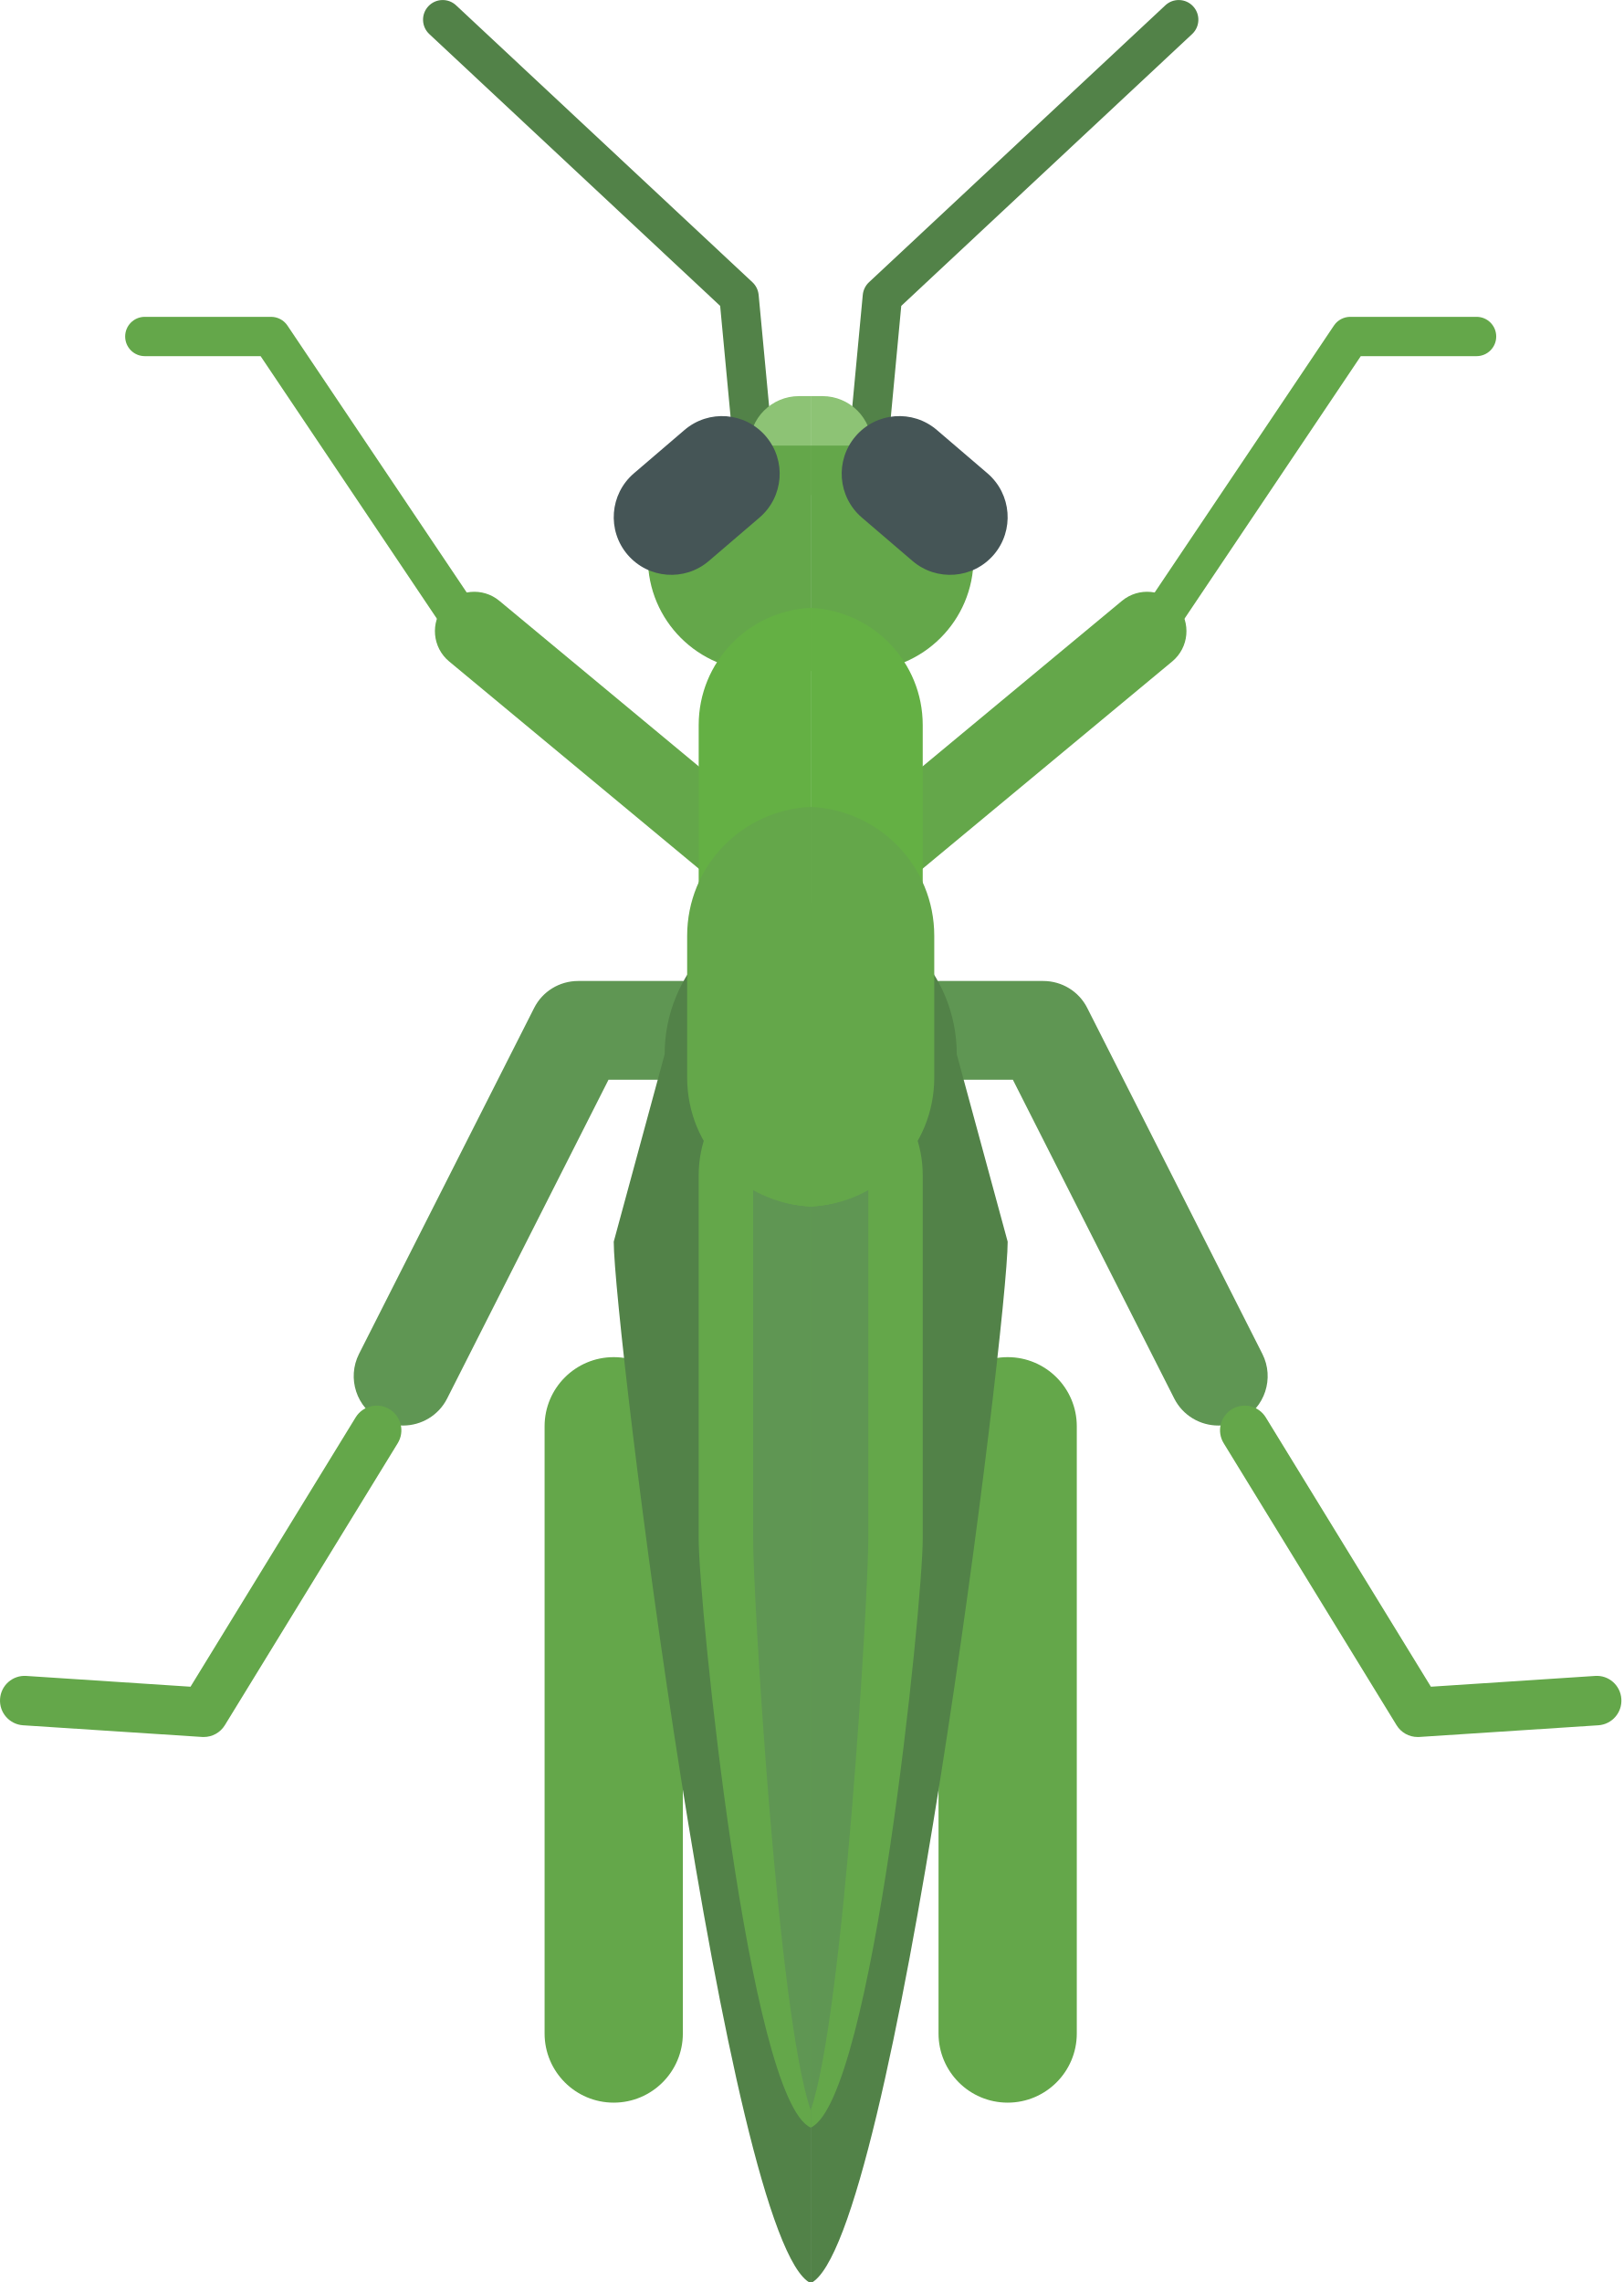
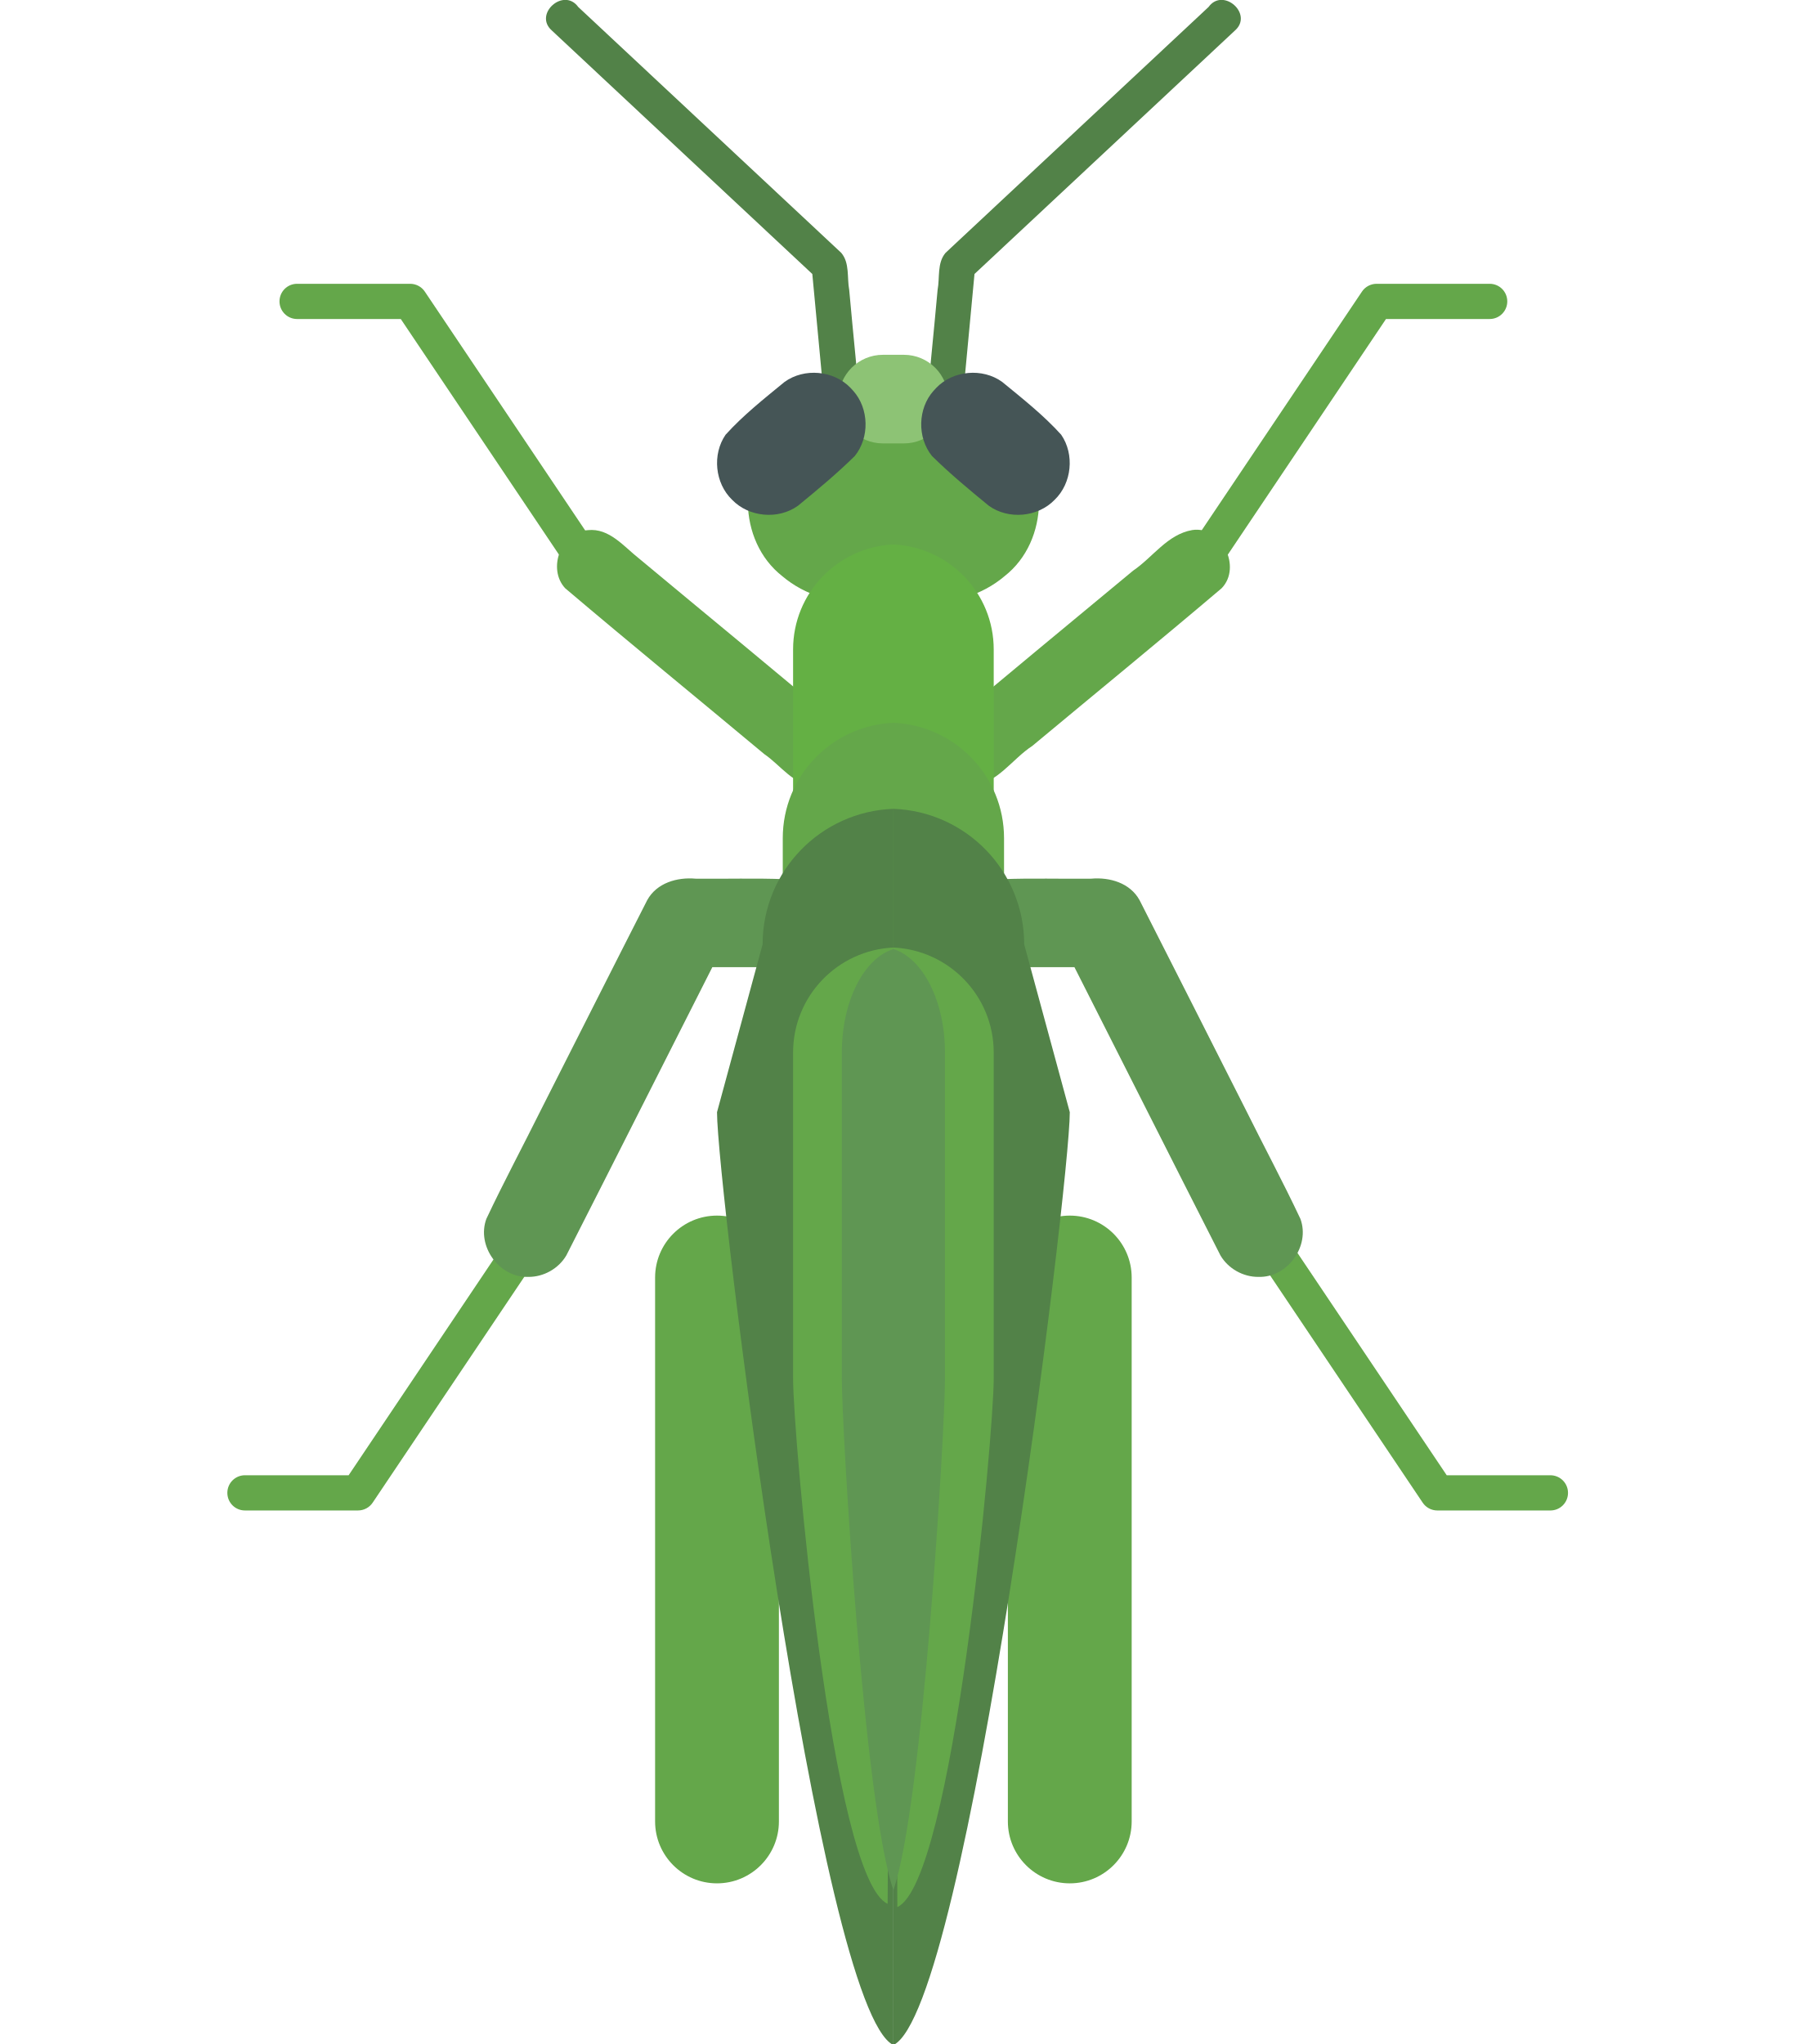
- <svg xmlns="http://www.w3.org/2000/svg" width="24.3mm" height="34.15mm" viewBox="0 0 24.3 34.15" version="1.1" id="svg1">
+ <svg xmlns="http://www.w3.org/2000/svg" width="30mm" height="34.15mm" viewBox="0 0 30 34.15" version="1.1" id="svg1">
  <defs id="defs1" />
  <g id="layer1">
-     <g id="g291" transform="matrix(0.4846124,0,0,0.4846124,-73.5119,-169.766)">
-       <g id="g275">
-         <g id="g263">
-           <path style="fill:#64a74a" d="m 174.04,377.415 c -0.273,0 -0.548,-0.092 -0.775,-0.28 l -7.705,-6.397 c -0.516,-0.429 -0.587,-1.195 -0.158,-1.712 0.429,-0.517 1.196,-0.587 1.711,-0.158 l 7.704,6.397 c 0.517,0.428 0.587,1.195 0.159,1.712 -0.24,0.289 -0.587,0.438 -0.936,0.438 z" id="path262" />
-         </g>
-         <g id="g264">
-           <path style="fill:#64a74a" d="m 165.686,369.684 c -0.197,0 -0.389,-0.095 -0.506,-0.269 l -5.441,-8.104 h -3.576 c -0.335,0 -0.606,-0.272 -0.606,-0.607 0,-0.336 0.271,-0.607 0.606,-0.607 h 3.9 c 0.202,0 0.392,0.101 0.504,0.268 l 5.622,8.372 c 0.187,0.278 0.112,0.655 -0.166,0.843 -0.103,0.07 -0.221,0.104 -0.337,0.104 z" id="path263" />
-         </g>
-         <g id="g265">
-           <path style="fill:#5f9653" d="m 164.138,394.334 c -0.231,0 -0.466,-0.053 -0.688,-0.165 -0.751,-0.38 -1.052,-1.298 -0.671,-2.05 l 5.405,-10.678 c 0.258,-0.514 0.785,-0.835 1.36,-0.835 h 3.216 c 0.842,0 1.526,0.682 1.526,1.524 0,0.843 -0.684,1.525 -1.526,1.525 h -2.278 l -4.982,9.842 c -0.267,0.53 -0.804,0.837 -1.362,0.837 z" id="path264" />
-         </g>
-         <g id="g266">
-           <path style="fill:#64a74a" d="m 157.983,403.952 c -0.016,0 -0.033,0 -0.049,-10e-4 l -5.53,-0.361 c -0.42,-0.028 -0.739,-0.392 -0.71,-0.813 0.027,-0.421 0.391,-0.74 0.81,-0.711 l 5.071,0.333 5.098,-8.316 c 0.22,-0.359 0.689,-0.472 1.049,-0.252 0.358,0.22 0.472,0.69 0.251,1.049 l -5.339,8.709 c -0.14,0.227 -0.386,0.363 -0.651,0.363 z" id="path265" />
-         </g>
-         <g id="g267">
-           <path style="fill:#64a74a" d="m 172.777,413.108 c 0,1.179 -0.956,2.135 -2.135,2.135 v 0 c -1.178,0 -2.134,-0.956 -2.134,-2.135 v -18.751 c 0,-1.179 0.956,-2.135 2.134,-2.135 v 0 c 1.18,0 2.135,0.956 2.135,2.135 z" id="path266" />
-         </g>
-         <g id="g268">
-           <path style="fill:#528248" d="m 175.015,365.44 c -0.31,0 -0.574,-0.235 -0.604,-0.551 l -0.482,-5.13 -8.981,-8.394 c -0.246,-0.229 -0.258,-0.614 -0.03,-0.858 0.228,-0.246 0.615,-0.258 0.858,-0.029 l 9.151,8.552 c 0.108,0.101 0.175,0.238 0.19,0.387 l 0.504,5.358 c 0.031,0.335 -0.214,0.631 -0.549,0.662 -0.019,0.003 -0.038,0.003 -0.057,0.003 z" id="path267" />
-         </g>
-         <path style="fill:#528248" d="m 176.725,378.198 c -2.505,0.091 -4.51,2.145 -4.51,4.672 l -1.572,5.787 c 0,2.528 3.51,30.927 6.083,32.161 v -42.62 z" id="path268" />
-         <path style="fill:#8dc375" d="m 176.725,362.545 h -0.362 c -0.844,0 -1.527,0.684 -1.527,1.527 0,0.844 0.684,1.528 1.527,1.528 h 0.362 z" id="path269" />
-         <path style="fill:#64a74a" d="m 176.725,364.072 h -1.548 c -1.922,0 -3.48,1.559 -3.48,3.48 0,1.923 1.559,3.48 3.48,3.48 h 1.548 z" id="path270" />
-         <path style="fill:#455556" d="m 175.338,363.784 c 0.641,0.747 0.554,1.87 -0.193,2.511 l -1.564,1.34 c -0.747,0.641 -1.871,0.554 -2.51,-0.192 v 0 c -0.639,-0.747 -0.553,-1.87 0.193,-2.512 l 1.564,-1.34 c 0.747,-0.64 1.871,-0.554 2.51,0.193 z" id="path271" />
-         <path style="fill:#64a74a" d="m 176.725,382.98 c -1.924,0.09 -3.459,1.673 -3.459,3.62 v 11.244 c 0,1.946 1.534,17.297 3.459,18.17 z" id="path272" />
-         <path style="fill:#5f9653" d="m 176.725,383.034 c -1.011,0.311 -1.778,1.788 -1.778,3.566 v 11.244 c 0,1.778 0.767,14.732 1.778,17.63 z" id="path273" />
-         <path style="fill:#64b044" d="m 176.725,369.084 c -1.924,0.09 -3.459,1.674 -3.459,3.62 v 11.245 c 0,1.946 1.535,3.53 3.459,3.62 z" id="path274" />
-         <path style="fill:#64a74a" d="m 176.725,375.232 c -2.122,0.09 -3.815,1.834 -3.815,3.978 v 4.38 c 0,2.145 1.694,3.889 3.815,3.979 z" id="path275" />
+     <g id="g291" transform="matrix(0.4846124,0,0,0.4846124,-70.71445,-169.766)">
+       <g id="g263" transform="translate(-2.4074224e-6)">
+         <path style="fill:#64a74a" d="m 174.04,377.415 c -0.752,-0.021 -1.197,-0.716 -1.766,-1.103 -2.287,-1.908 -4.594,-3.792 -6.866,-5.718 -0.624,-0.669 -0.146,-1.95 0.782,-2.004 0.74,-0.079 1.243,0.57 1.767,0.98 2.338,1.948 4.694,3.875 7.016,5.842 0.617,0.666 0.15,1.944 -0.779,1.994 l -0.077,0.007 c -0.036,2e-4 -0.077,0.004 -0.077,0.003 z" id="path262" />
      </g>
-       <g id="g290">
-         <g id="g277">
-           <path style="fill:#64a74a" d="m 179.409,377.415 c 0.274,0 0.549,-0.092 0.775,-0.28 l 7.705,-6.397 c 0.516,-0.429 0.586,-1.195 0.158,-1.712 -0.429,-0.517 -1.196,-0.587 -1.712,-0.158 l -7.704,6.397 c -0.517,0.428 -0.588,1.195 -0.159,1.712 0.241,0.289 0.588,0.438 0.937,0.438 z" id="path277" />
-         </g>
-         <g id="g278">
-           <path style="fill:#64a74a" d="m 187.763,369.684 c 0.197,0 0.388,-0.095 0.506,-0.269 l 5.441,-8.104 h 3.575 c 0.336,0 0.607,-0.272 0.607,-0.607 0,-0.336 -0.271,-0.607 -0.607,-0.607 h -3.899 c -0.202,0 -0.392,0.101 -0.504,0.268 l -5.622,8.372 c -0.187,0.278 -0.112,0.655 0.166,0.843 0.103,0.07 0.221,0.104 0.337,0.104 z" id="path278" />
-         </g>
-         <g id="g279">
-           <path style="fill:#5f9653" d="m 189.311,394.334 c 0.23,0 0.466,-0.053 0.688,-0.165 0.751,-0.38 1.052,-1.298 0.671,-2.05 l -5.405,-10.678 c -0.258,-0.514 -0.785,-0.835 -1.36,-0.835 h -3.216 c -0.842,0 -1.526,0.682 -1.526,1.524 0,0.843 0.684,1.525 1.526,1.525 h 2.278 l 4.982,9.842 c 0.267,0.53 0.804,0.837 1.362,0.837 z" id="path279" />
-         </g>
-         <g id="g280">
-           <path style="fill:#64a74a" d="m 195.466,403.952 c 0.017,0 0.033,0 0.05,-10e-4 l 5.53,-0.361 c 0.42,-0.028 0.739,-0.392 0.71,-0.813 -0.027,-0.421 -0.391,-0.74 -0.809,-0.711 l -5.072,0.333 -5.098,-8.316 c -0.22,-0.359 -0.689,-0.472 -1.049,-0.252 -0.358,0.22 -0.472,0.69 -0.251,1.049 l 5.339,8.709 c 0.139,0.227 0.386,0.363 0.65,0.363 z" id="path280" />
-         </g>
-         <g id="g281">
-           <path style="fill:#64a74a" d="m 180.672,413.108 c 0,1.179 0.956,2.135 2.135,2.135 v 0 c 1.178,0 2.134,-0.956 2.134,-2.135 v -18.751 c 0,-1.179 -0.956,-2.135 -2.134,-2.135 v 0 c -1.18,0 -2.135,0.956 -2.135,2.135 z" id="path281" />
-         </g>
-         <g id="g282">
-           <path style="fill:#528248" d="m 178.435,365.44 c 0.309,0 0.574,-0.235 0.604,-0.551 l 0.482,-5.13 8.981,-8.394 c 0.246,-0.229 0.258,-0.614 0.03,-0.858 -0.228,-0.246 -0.615,-0.258 -0.858,-0.029 l -9.151,8.552 c -0.108,0.101 -0.175,0.238 -0.19,0.387 l -0.504,5.358 c -0.031,0.335 0.214,0.631 0.549,0.662 0.018,0.003 0.037,0.003 0.057,0.003 z" id="path282" />
-         </g>
-         <path style="fill:#528248" d="m 176.725,378.198 c 2.505,0.091 4.51,2.145 4.51,4.672 l 1.572,5.787 c 0,2.528 -3.51,30.927 -6.083,32.161 v -42.62 z" id="path283" />
-         <path style="fill:#8dc375" d="m 176.725,362.545 h 0.362 c 0.844,0 1.527,0.684 1.527,1.527 0,0.844 -0.684,1.528 -1.527,1.528 h -0.362 z" id="path284" />
-         <path style="fill:#64a74a" d="m 176.725,364.072 h 1.547 c 1.923,0 3.481,1.559 3.481,3.48 0,1.923 -1.559,3.48 -3.481,3.48 h -1.547 z" id="path285" />
-         <path style="fill:#455556" d="m 178.111,363.784 c -0.641,0.747 -0.554,1.87 0.193,2.511 l 1.564,1.34 c 0.747,0.641 1.871,0.554 2.51,-0.192 v 0 c 0.639,-0.747 0.553,-1.87 -0.193,-2.512 l -1.565,-1.34 c -0.746,-0.64 -1.87,-0.554 -2.509,0.193 z" id="path286" />
-         <path style="fill:#64a74a" d="m 176.725,382.98 c 1.924,0.09 3.459,1.673 3.459,3.62 v 11.244 c 0,1.946 -1.534,17.297 -3.459,18.17 z" id="path287" />
-         <path style="fill:#5f9653" d="m 176.725,383.034 c 1.011,0.311 1.778,1.788 1.778,3.566 v 11.244 c 0,1.778 -0.767,14.732 -1.778,17.63 z" id="path288" />
-         <path style="fill:#64b044" d="m 176.725,369.084 c 1.924,0.09 3.459,1.674 3.459,3.62 v 11.245 c 0,1.946 -1.535,3.53 -3.459,3.62 z" id="path289" />
-         <path style="fill:#64a74a" d="m 176.725,375.232 c 2.122,0.09 3.815,1.834 3.815,3.978 v 4.38 c 0,2.145 -1.694,3.889 -3.815,3.979 z" id="path290" />
+       <g id="g264" transform="translate(-2.4074224e-6)">
+         <path style="fill:#64a74a" d="m 165.686,369.684 c -0.197,0 -0.389,-0.095 -0.506,-0.269 l -5.441,-8.104 h -3.576 c -0.335,0 -0.606,-0.272 -0.606,-0.607 0,-0.336 0.271,-0.607 0.606,-0.607 h 3.9 c 0.202,0 0.392,0.101 0.504,0.268 l 5.622,8.372 c 0.187,0.278 0.112,0.655 -0.166,0.843 -0.103,0.07 -0.221,0.104 -0.337,0.104 z" id="path263" />
      </g>
+       <g id="g264-1" transform="matrix(1,0,0,-1,-1.79825,762.4846)">
+         <path style="fill:#64a74a" d="m 165.686,369.684 c -0.197,0 -0.389,-0.095 -0.506,-0.269 l -5.441,-8.104 h -3.576 c -0.335,0 -0.606,-0.272 -0.606,-0.607 0,-0.336 0.271,-0.607 0.606,-0.607 h 3.9 c 0.202,0 0.392,0.101 0.504,0.268 l 5.622,8.372 c 0.187,0.278 0.112,0.655 -0.166,0.843 -0.103,0.07 -0.221,0.104 -0.337,0.104 z" id="path263-7" />
+       </g>
+       <g id="g265" transform="translate(-2.4074224e-6)">
+         <path style="fill:#5f9653" d="m 164.138,394.334 c -1,0.038 -1.794,-1.064 -1.448,-2 0.601,-1.275 1.269,-2.521 1.896,-3.784 1.218,-2.4 2.427,-4.805 3.65,-7.203 0.327,-0.596 1.032,-0.798 1.669,-0.741 1.029,0.011 2.06,-0.022 3.088,0.018 0.98,0.113 1.605,1.295 1.143,2.168 -0.284,0.631 -1,0.935 -1.664,0.864 -0.663,0 -1.326,0 -1.99,0 -1.679,3.312 -3.35,6.629 -5.035,9.939 -0.267,0.455 -0.782,0.744 -1.309,0.74 z" id="path264" />
+       </g>
+       <g id="g267" transform="translate(-2.4074224e-6)">
+         <path style="fill:#64a74a" d="m 172.777,413.108 c 0,1.179 -0.956,2.135 -2.135,2.135 v 0 c -1.178,0 -2.134,-0.956 -2.134,-2.135 v -18.751 c 0,-1.179 0.956,-2.135 2.134,-2.135 v 0 c 1.18,0 2.135,0.956 2.135,2.135 z" id="path266" />
+       </g>
+       <g id="g281" transform="translate(-2.4074224e-6)">
+         <path style="fill:#64a74a" d="m 180.672,413.108 c 0,1.179 0.956,2.135 2.135,2.135 v 0 c 1.178,0 2.134,-0.956 2.134,-2.135 v -18.751 c 0,-1.179 -0.956,-2.135 -2.134,-2.135 v 0 c -1.18,0 -2.135,0.956 -2.135,2.135 z" id="path281" />
+       </g>
+       <g id="g277" transform="translate(-2.4074224e-6)">
+         <path style="fill:#64a74a" d="m 179.409,377.415 c 0.9,-0.082 1.405,-0.931 2.107,-1.387 2.175,-1.812 4.367,-3.603 6.526,-5.434 0.706,-0.726 0.002,-2.163 -1.013,-2.007 -0.858,0.149 -1.359,0.941 -2.04,1.401 -2.173,1.806 -4.357,3.598 -6.513,5.424 -0.667,0.716 -0.065,2.082 0.933,2.004 z" id="path277" />
+       </g>
+       <g id="g278" transform="translate(-2.4074224e-6)">
+         <path style="fill:#64a74a" d="m 187.763,369.684 c 0.197,0 0.388,-0.095 0.506,-0.269 l 5.441,-8.104 h 3.575 c 0.336,0 0.607,-0.272 0.607,-0.607 0,-0.336 -0.271,-0.607 -0.607,-0.607 h -3.899 c -0.202,0 -0.392,0.101 -0.504,0.268 l -5.622,8.372 c -0.187,0.278 -0.112,0.655 0.166,0.843 0.103,0.07 0.221,0.104 0.337,0.104 z" id="path278" />
+       </g>
+       <path style="fill:#64a74a" d="m 189.857,392.801 c 0.197,0 0.388,0.095 0.506,0.269 l 5.441,8.104 h 3.575 c 0.336,0 0.607,0.272 0.607,0.607 0,0.336 -0.271,0.607 -0.607,0.607 h -3.899 c -0.202,0 -0.392,-0.101 -0.504,-0.268 l -5.622,-8.372 c -0.187,-0.278 -0.112,-0.655 0.166,-0.843 0.103,-0.07 0.221,-0.104 0.337,-0.104 z" id="path278-8" />
+       <g id="g279" transform="translate(-2.4074224e-6)">
+         <path style="fill:#5f9653" d="m 189.311,394.334 c 1,0.038 1.794,-1.064 1.448,-2 -0.601,-1.275 -1.269,-2.521 -1.896,-3.784 -1.218,-2.4 -2.427,-4.805 -3.65,-7.203 -0.327,-0.596 -1.032,-0.798 -1.669,-0.741 -1.029,0.011 -2.06,-0.022 -3.088,0.018 -0.98,0.113 -1.605,1.295 -1.143,2.168 0.284,0.631 1,0.935 1.664,0.864 0.663,0 1.326,0 1.99,0 1.679,3.312 3.35,6.629 5.035,9.939 0.267,0.455 0.782,0.744 1.309,0.74 z" id="path279" />
+       </g>
+       <g id="g282" transform="translate(-2.4074224e-6)">
+         <path style="fill:#528248" d="m 178.435,365.44 c 0.526,0.011 0.641,-0.545 0.642,-0.959 0.148,-1.574 0.296,-3.148 0.444,-4.722 2.994,-2.798 5.987,-5.596 8.981,-8.394 0.645,-0.568 -0.411,-1.502 -0.91,-0.811 -3.023,2.825 -6.046,5.65 -9.069,8.476 -0.297,0.351 -0.194,0.85 -0.274,1.277 -0.136,1.531 -0.304,3.06 -0.419,4.591 0.028,0.302 0.302,0.547 0.605,0.542 z" id="path282" />
+       </g>
+       <g id="g268" transform="translate(-2.4074224e-6)">
+         <path style="fill:#528248" d="m 175.015,365.44 c -0.526,0.012 -0.64,-0.545 -0.642,-0.959 -0.148,-1.574 -0.296,-3.148 -0.444,-4.722 -2.994,-2.798 -5.987,-5.596 -8.981,-8.394 -0.645,-0.568 0.411,-1.502 0.91,-0.811 3.023,2.825 6.046,5.65 9.069,8.476 0.297,0.351 0.194,0.85 0.274,1.277 0.136,1.531 0.304,3.06 0.419,4.591 -0.028,0.302 -0.302,0.547 -0.605,0.542 z" id="path267" />
+       </g>
+       <path id="path285" style="fill:#64a74a" d="m 175.669,364.057 c -1.074,0.015 -2.163,0.176 -2.93,0.991 -1.396,1.351 -1.411,3.901 0.156,5.13 0.78,0.661 1.842,0.983 2.858,0.848 0.555,0.194 0.848,-0.07 0.973,-0.466 -0.149,-1.72 -0.241,0.634 0.973,0.466 1.015,0.135 2.077,-0.187 2.858,-0.848 1.567,-1.229 1.553,-3.78 0.157,-5.13 -1.023,-1.086 -2.619,-1.01 -3.987,-0.976 -0.342,-0.009 -0.698,-0.02 -1.056,-0.015 z" transform="translate(-2.4074224e-6)" />
+       <path id="path269" style="fill:#8dc375" d="m 176.725,362.545 h -0.362 c -0.844,0 -1.527,0.684 -1.527,1.527 0,0.844 0.684,1.528 1.527,1.528 h 0.362 z m 0,0 h 0.362 c 0.844,0 1.527,0.684 1.527,1.527 0,0.844 -0.684,1.528 -1.527,1.528 h -0.362 z" transform="translate(-2.4074224e-6)" />
+       <path style="fill:#455556" d="m 178.111,363.784 c -0.548,0.613 -0.571,1.61 -0.056,2.25 0.616,0.607 1.287,1.164 1.957,1.713 0.677,0.49 1.693,0.4 2.273,-0.203 0.594,-0.572 0.692,-1.565 0.226,-2.243 -0.607,-0.673 -1.333,-1.245 -2.035,-1.821 -0.677,-0.49 -1.693,-0.4 -2.272,0.204 -0.032,0.032 -0.063,0.066 -0.093,0.101 z" id="path286" transform="translate(-2.4074224e-6)" />
+       <path style="fill:#455556" d="m 175.338,363.784 c 0.548,0.613 0.571,1.61 0.056,2.25 -0.616,0.607 -1.287,1.164 -1.957,1.713 -0.677,0.49 -1.693,0.4 -2.273,-0.203 -0.594,-0.572 -0.692,-1.565 -0.226,-2.243 0.607,-0.672 1.332,-1.245 2.034,-1.821 0.678,-0.49 1.694,-0.4 2.273,0.204 0.032,0.032 0.063,0.066 0.093,0.101 z" id="path271" transform="translate(-2.4074224e-6)" />
+       <path id="path289" style="fill:#64b044" d="m 176.725,369.084 c 1.924,0.09 3.459,1.674 3.459,3.62 v 11.245 c 0,1.946 -1.535,3.53 -3.459,3.62 z m 0,0 c -1.924,0.09 -3.459,1.674 -3.459,3.62 v 11.245 c 0,1.946 1.535,3.53 3.459,3.62 z" transform="translate(-2.4074224e-6)" />
+       <path id="path290" style="fill:#64a74a" d="m 176.725,375.232 c 2.122,0.09 3.815,1.834 3.815,3.978 v 4.38 c 0,2.145 -1.694,3.889 -3.815,3.979 z m 0,0 c -2.122,0.09 -3.815,1.834 -3.815,3.978 v 4.38 c 0,2.145 1.694,3.889 3.815,3.979 z" transform="translate(-2.4074224e-6)" />
+       <path id="path268" style="fill:#528248" d="m 176.725,378.198 c -2.505,0.091 -4.51,2.145 -4.51,4.672 l -1.572,5.787 c 0,2.528 3.51,30.927 6.083,32.161 v -42.62 z m 0,0 c 2.505,0.091 4.51,2.145 4.51,4.672 l 1.572,5.787 c 0,2.528 -3.51,30.927 -6.083,32.161 v -42.62 z" transform="translate(-2.4074224e-6)" />
+       <path style="fill:#64a74a" d="m 176.725,382.98 c 1.924,0.09 3.459,1.673 3.459,3.62 v 11.244 c 0,1.946 -1.398,17.344 -3.323,18.217 z" id="path287" transform="translate(-2.4074224e-6)" />
+       <path style="fill:#64a74a" d="m 176.725,382.98 c -1.924,0.09 -3.459,1.673 -3.459,3.62 v 11.244 c 0,1.946 1.335,17.231 3.26,18.104 z" id="path272" transform="translate(-2.4074224e-6)" />
+       <path id="path288" style="fill:#5f9653" d="m 176.725,383.034 c 1.011,0.311 1.778,1.788 1.778,3.566 v 11.244 c 0,1.778 -0.767,14.732 -1.778,17.63 z m 0,0 c -1.011,0.311 -1.778,1.788 -1.778,3.566 v 11.244 c 0,1.778 0.767,14.732 1.778,17.63 z" transform="translate(-2.4074224e-6)" />
    </g>
  </g>
</svg>
